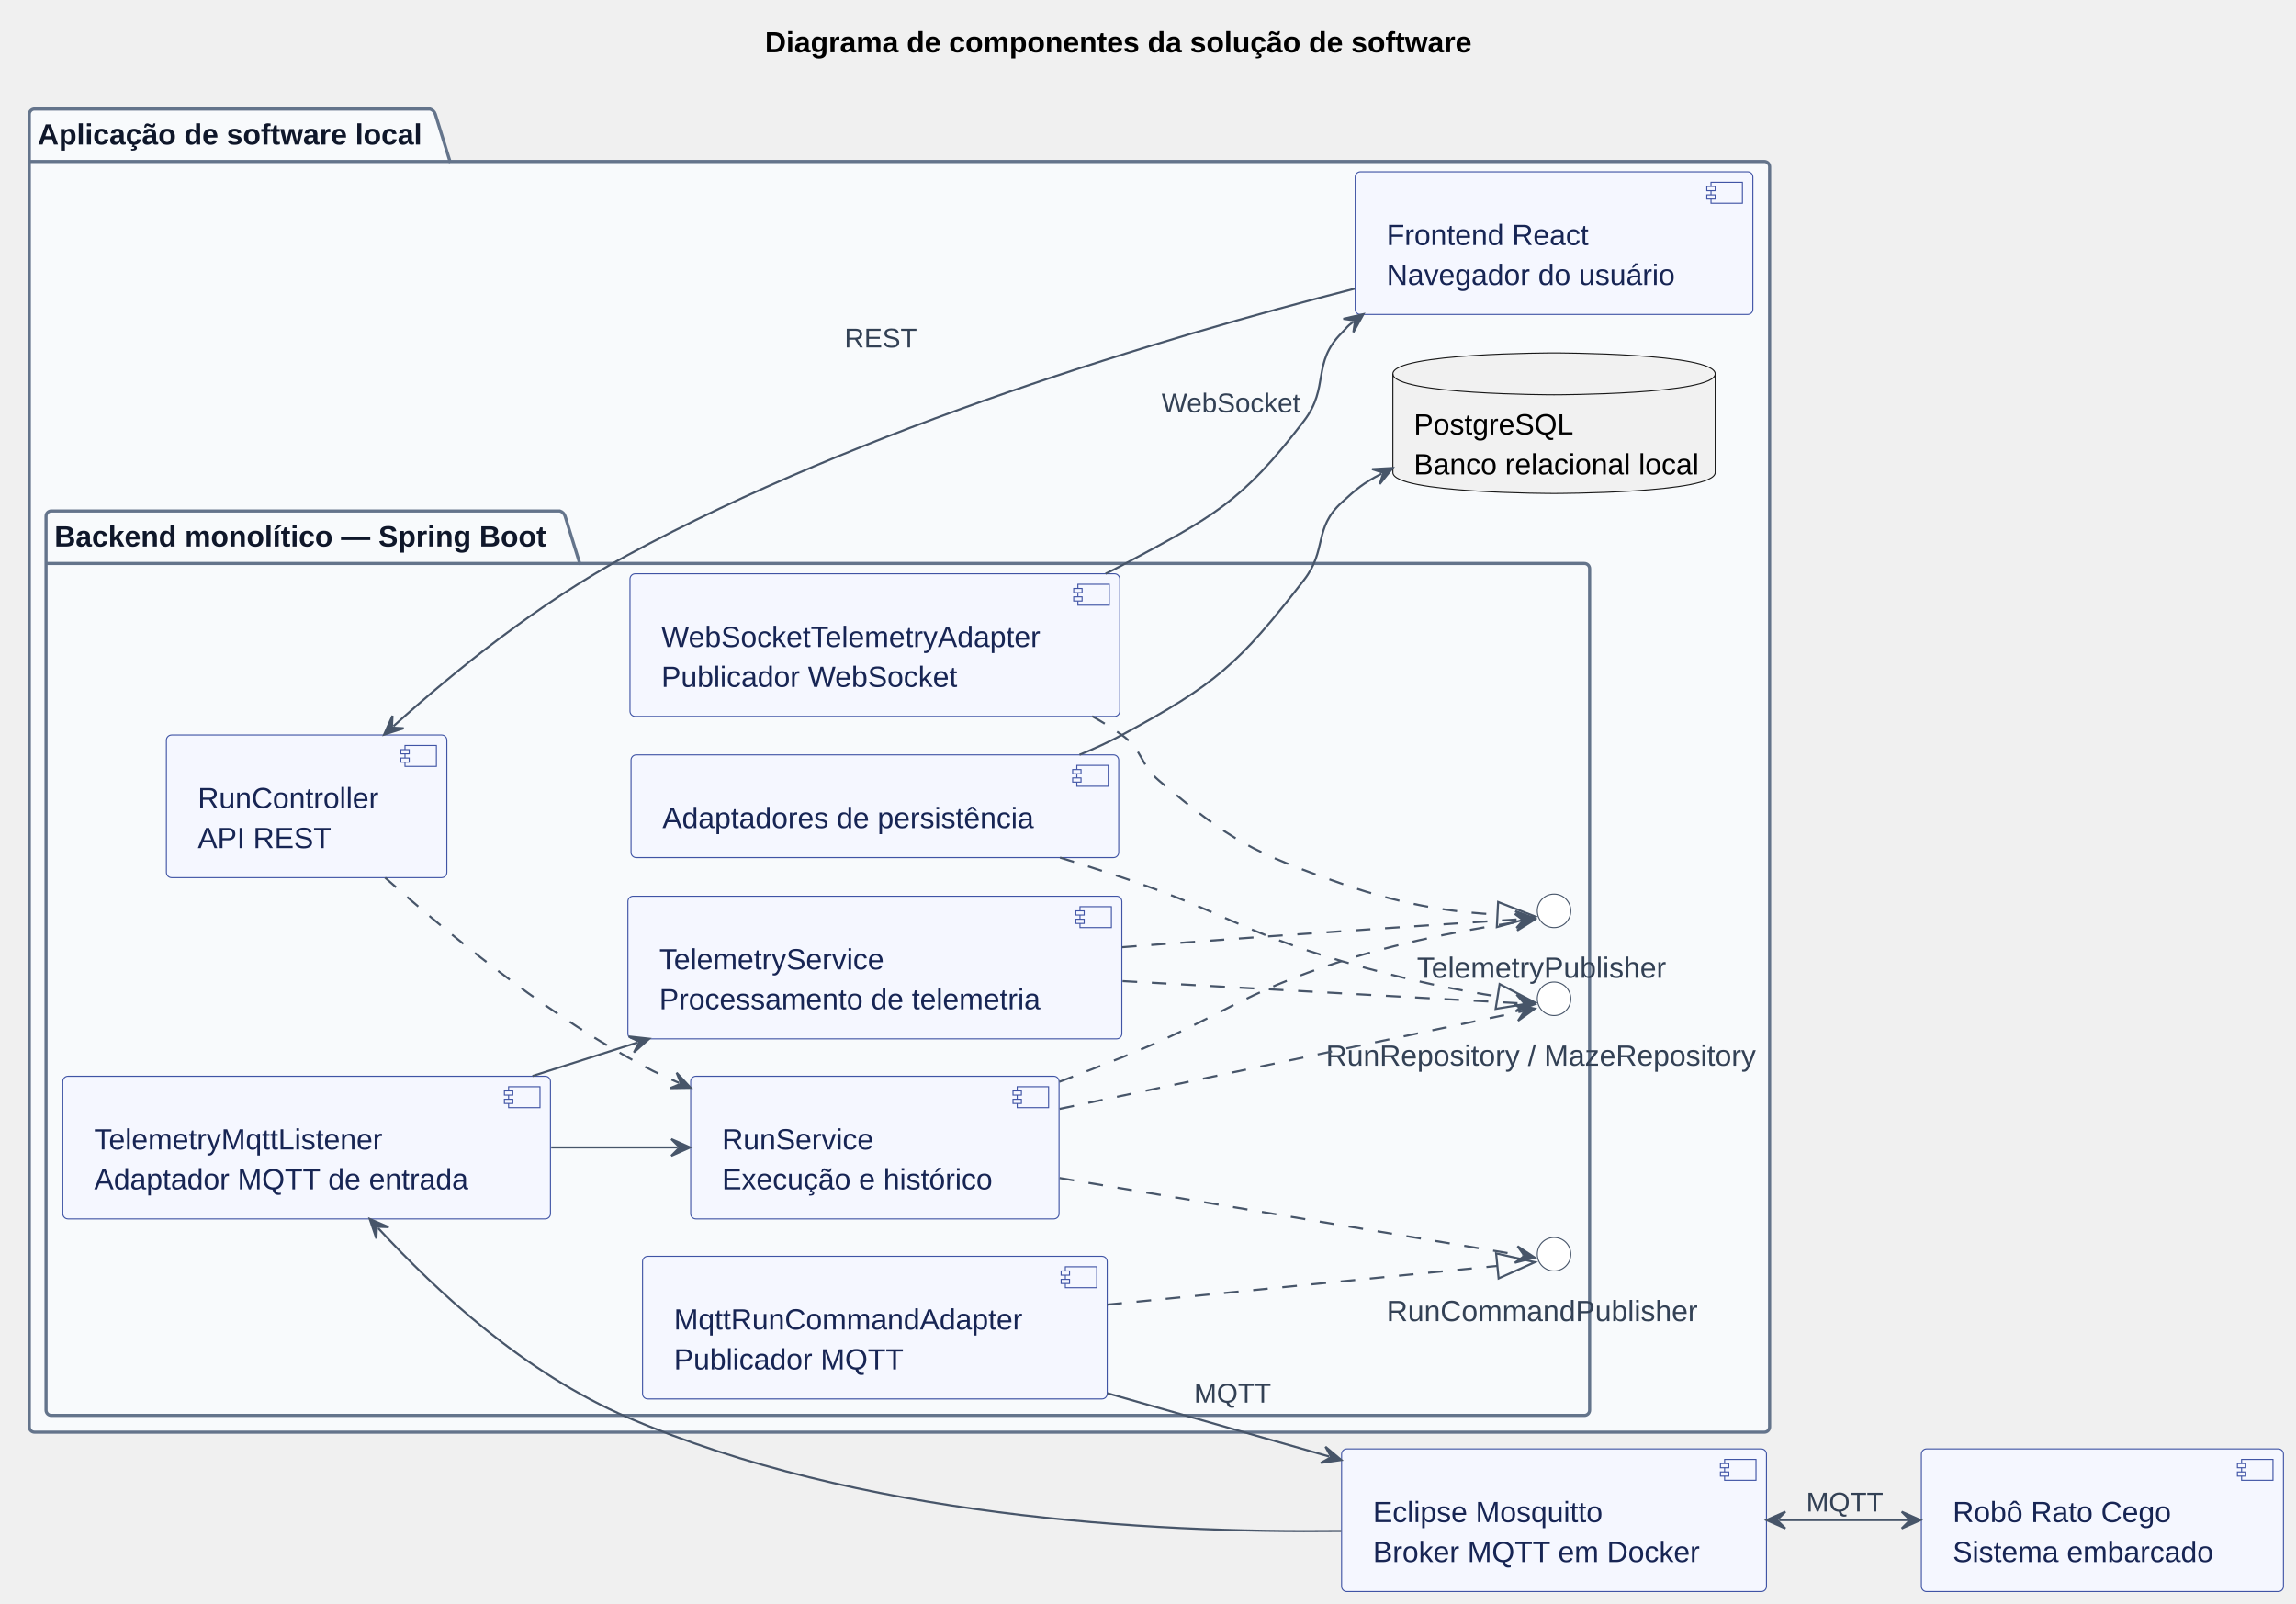
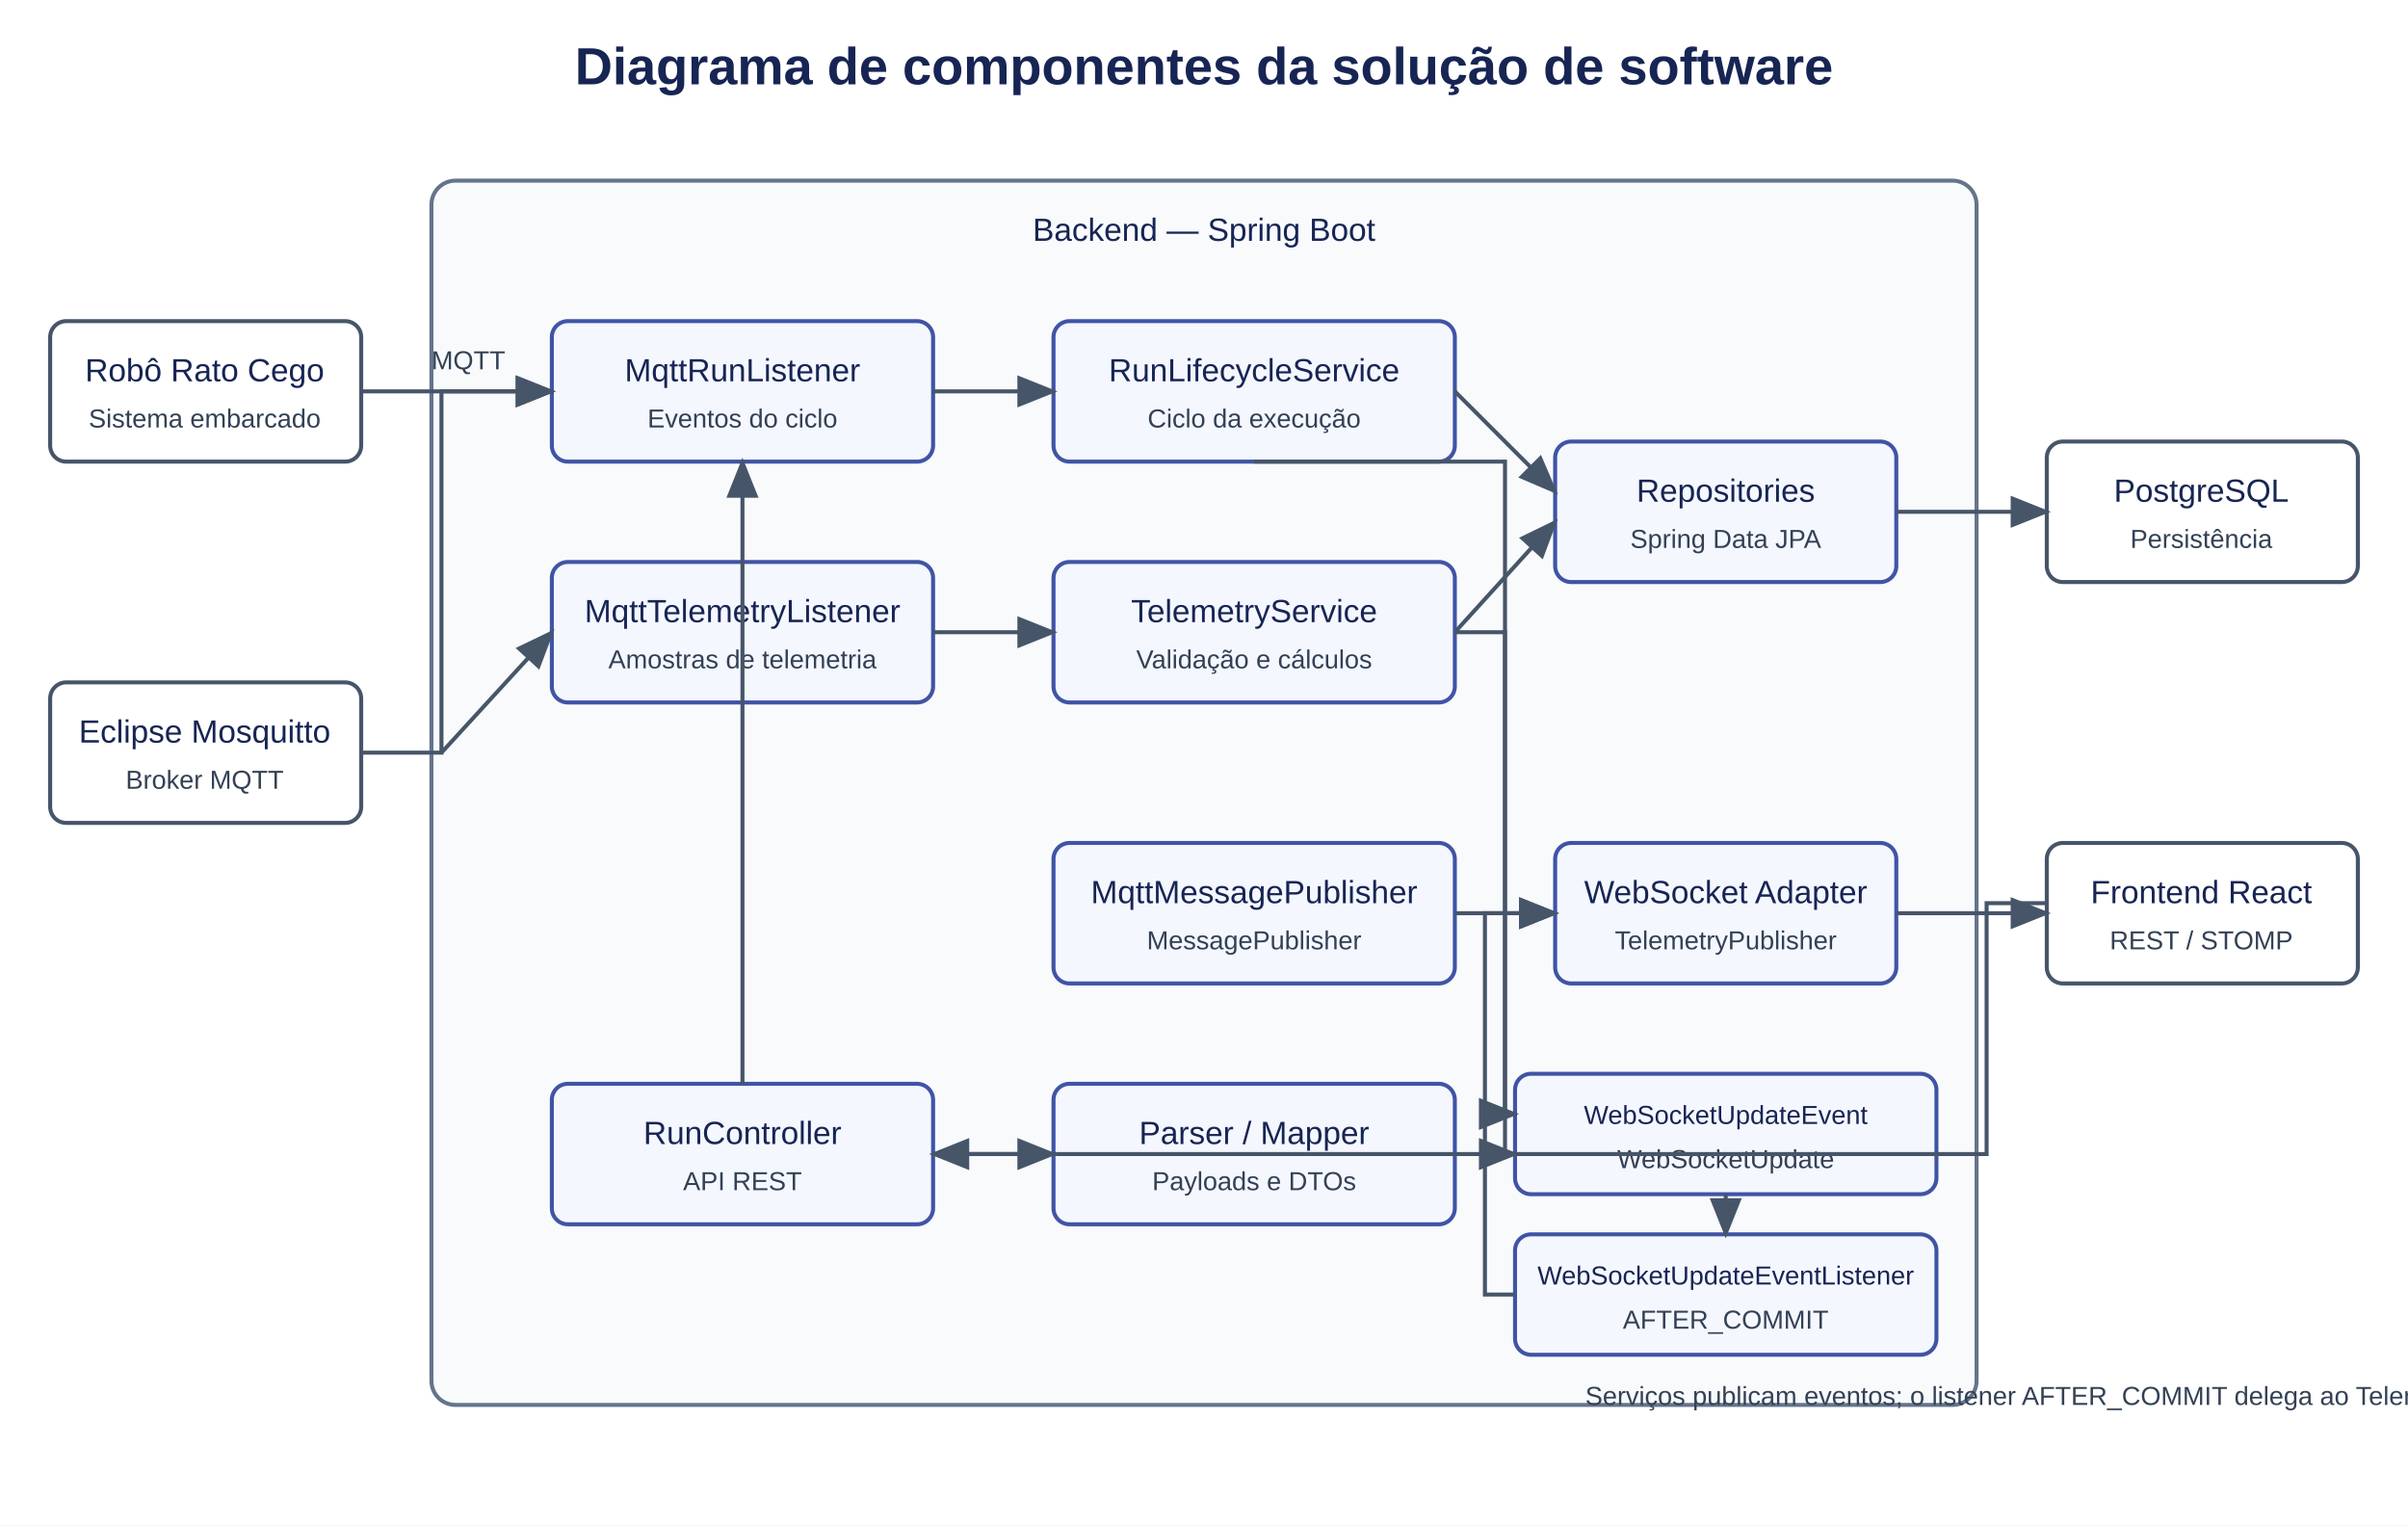
- <svg xmlns="http://www.w3.org/2000/svg" contentStyleType="text/css" height="766px" preserveAspectRatio="none" style="width:1097px;height:766px;background:#FFFFFF;" version="1.1" viewBox="0 0 1097 766" width="1097px" zoomAndPan="magnify">
-   <defs />
-   <g>
-     <text fill="#000000" font-family="Arial" font-size="14" font-weight="bold" lengthAdjust="spacing" textLength="351" x="365.5" y="24.966">Diagrama de componentes da solução de software</text>
-     <g id="cluster_app">
-       <path d="M16.5,52.068 L205.5,52.068 A3.75,3.75 0 0 1 208,54.568 L215,77.136 L843,77.136 A2.5,2.5 0 0 1 845.5,79.636 L845.5,681.568 A2.5,2.5 0 0 1 843,684.068 L16.5,684.068 A2.5,2.5 0 0 1 14,681.568 L14,54.568 A2.5,2.5 0 0 1 16.5,52.068 " fill="#F8FAFC" style="stroke:#64748B;stroke-width:1.5;" />
-       <line style="stroke:#64748B;stroke-width:1.5;" x1="14" x2="215" y1="77.136" y2="77.136" />
-       <text fill="#0F172A" font-family="Arial" font-size="14" font-weight="bold" lengthAdjust="spacing" textLength="188" x="18" y="69.034">Aplicação de software local</text>
-     </g>
-     <g id="cluster_backend">
-       <path d="M24.5,244.068 L267.5,244.068 A3.75,3.75 0 0 1 270,246.568 L277,269.136 L757,269.136 A2.5,2.5 0 0 1 759.5,271.636 L759.5,673.568 A2.5,2.5 0 0 1 757,676.068 L24.5,676.068 A2.5,2.5 0 0 1 22,673.568 L22,246.568 A2.5,2.5 0 0 1 24.5,244.068 " fill="#F8FAFC" style="stroke:#64748B;stroke-width:1.5;" />
-       <line style="stroke:#64748B;stroke-width:1.5;" x1="22" x2="277" y1="269.136" y2="269.136" />
-       <text fill="#0F172A" font-family="Arial" font-size="14" font-weight="bold" lengthAdjust="spacing" textLength="242" x="26" y="261.034">Backend monolítico — Spring Boot</text>
-     </g>
-     <g id="elem_robot">
-       <rect fill="#F5F7FF" height="68.136" rx="2.5" ry="2.5" style="stroke:#4054A5;stroke-width:0.5;" width="173" x="918" y="692.068" />
-       <rect fill="#F5F7FF" height="10" style="stroke:#4054A5;stroke-width:0.5;" width="15" x="1071" y="697.068" />
-       <rect fill="#F5F7FF" height="2" style="stroke:#4054A5;stroke-width:0.5;" width="4" x="1069" y="699.068" />
-       <rect fill="#F5F7FF" height="2" style="stroke:#4054A5;stroke-width:0.5;" width="4" x="1069" y="703.068" />
-       <text fill="#172554" font-family="Arial" font-size="14" lengthAdjust="spacing" textLength="106" x="933" y="727.034">Robô Rato Cego</text>
-       <text fill="#172554" font-family="Arial" font-size="14" lengthAdjust="spacing" textLength="133" x="933" y="746.102">Sistema embarcado</text>
-     </g>
-     <g id="elem_broker">
-       <rect fill="#F5F7FF" height="68.136" rx="2.5" ry="2.5" style="stroke:#4054A5;stroke-width:0.5;" width="203" x="641" y="692.068" />
-       <rect fill="#F5F7FF" height="10" style="stroke:#4054A5;stroke-width:0.5;" width="15" x="824" y="697.068" />
-       <rect fill="#F5F7FF" height="2" style="stroke:#4054A5;stroke-width:0.5;" width="4" x="822" y="699.068" />
-       <rect fill="#F5F7FF" height="2" style="stroke:#4054A5;stroke-width:0.5;" width="4" x="822" y="703.068" />
-       <text fill="#172554" font-family="Arial" font-size="14" lengthAdjust="spacing" textLength="119" x="656" y="727.034">Eclipse Mosquitto</text>
-       <text fill="#172554" font-family="Arial" font-size="14" lengthAdjust="spacing" textLength="163" x="656" y="746.102">Broker MQTT em Docker</text>
-     </g>
-     <g id="elem_frontend">
-       <rect fill="#F5F7FF" height="68.136" rx="2.5" ry="2.5" style="stroke:#4054A5;stroke-width:0.5;" width="190" x="647.5" y="82.068" />
-       <rect fill="#F5F7FF" height="10" style="stroke:#4054A5;stroke-width:0.5;" width="15" x="817.5" y="87.068" />
-       <rect fill="#F5F7FF" height="2" style="stroke:#4054A5;stroke-width:0.5;" width="4" x="815.5" y="89.068" />
-       <rect fill="#F5F7FF" height="2" style="stroke:#4054A5;stroke-width:0.5;" width="4" x="815.5" y="93.068" />
-       <text fill="#172554" font-family="Arial" font-size="14" lengthAdjust="spacing" textLength="102" x="662.5" y="117.034">Frontend React</text>
-       <text fill="#172554" font-family="Arial" font-size="14" lengthAdjust="spacing" textLength="150" x="662.5" y="136.102">Navegador do usuário</text>
-     </g>
-     <g id="elem_database">
-       <path d="M665.5,178.568 C665.5,168.568 742.5,168.568 742.5,168.568 C742.5,168.568 819.5,168.568 819.5,178.568 L819.5,225.704 C819.5,235.704 742.5,235.704 742.5,235.704 C742.5,235.704 665.5,235.704 665.5,225.704 L665.5,178.568 " fill="#F1F1F1" style="stroke:#181818;stroke-width:0.5;" />
-       <path d="M665.5,178.568 C665.5,188.568 742.5,188.568 742.5,188.568 C742.5,188.568 819.5,188.568 819.5,178.568 " fill="none" style="stroke:#181818;stroke-width:0.5;" />
-       <text fill="#000000" font-family="Arial" font-size="14" lengthAdjust="spacing" textLength="107" x="675.5" y="207.534">PostgreSQL</text>
-       <text fill="#000000" font-family="Arial" font-size="14" lengthAdjust="spacing" textLength="134" x="675.5" y="226.602">Banco relacional local</text>
-     </g>
-     <g id="elem_rest">
-       <rect fill="#F5F7FF" height="68.136" rx="2.5" ry="2.5" style="stroke:#4054A5;stroke-width:0.5;" width="134" x="79.5" y="351.068" />
-       <rect fill="#F5F7FF" height="10" style="stroke:#4054A5;stroke-width:0.5;" width="15" x="193.5" y="356.068" />
-       <rect fill="#F5F7FF" height="2" style="stroke:#4054A5;stroke-width:0.5;" width="4" x="191.5" y="358.068" />
-       <rect fill="#F5F7FF" height="2" style="stroke:#4054A5;stroke-width:0.5;" width="4" x="191.5" y="362.068" />
-       <text fill="#172554" font-family="Arial" font-size="14" lengthAdjust="spacing" textLength="94" x="94.5" y="386.034">RunController</text>
-       <text fill="#172554" font-family="Arial" font-size="14" lengthAdjust="spacing" textLength="59" x="94.5" y="405.102">API REST</text>
-     </g>
-     <g id="elem_runservice">
-       <rect fill="#F5F7FF" height="68.136" rx="2.5" ry="2.5" style="stroke:#4054A5;stroke-width:0.5;" width="176" x="330" y="514.068" />
-       <rect fill="#F5F7FF" height="10" style="stroke:#4054A5;stroke-width:0.5;" width="15" x="486" y="519.068" />
-       <rect fill="#F5F7FF" height="2" style="stroke:#4054A5;stroke-width:0.5;" width="4" x="484" y="521.068" />
-       <rect fill="#F5F7FF" height="2" style="stroke:#4054A5;stroke-width:0.5;" width="4" x="484" y="525.068" />
-       <text fill="#172554" font-family="Arial" font-size="14" lengthAdjust="spacing" textLength="75" x="345" y="549.034">RunService</text>
-       <text fill="#172554" font-family="Arial" font-size="14" lengthAdjust="spacing" textLength="136" x="345" y="568.102">Execução e histórico</text>
-     </g>
-     <g id="elem_telemetry">
-       <rect fill="#F5F7FF" height="68.136" rx="2.5" ry="2.5" style="stroke:#4054A5;stroke-width:0.5;" width="236" x="300" y="428.068" />
-       <rect fill="#F5F7FF" height="10" style="stroke:#4054A5;stroke-width:0.5;" width="15" x="516" y="433.068" />
-       <rect fill="#F5F7FF" height="2" style="stroke:#4054A5;stroke-width:0.5;" width="4" x="514" y="435.068" />
-       <rect fill="#F5F7FF" height="2" style="stroke:#4054A5;stroke-width:0.5;" width="4" x="514" y="439.068" />
-       <text fill="#172554" font-family="Arial" font-size="14" lengthAdjust="spacing" textLength="115" x="315" y="463.034">TelemetryService</text>
-       <text fill="#172554" font-family="Arial" font-size="14" lengthAdjust="spacing" textLength="196" x="315" y="482.102">Processamento de telemetria</text>
-     </g>
-     <g id="elem_mqttlistener">
-       <rect fill="#F5F7FF" height="68.136" rx="2.5" ry="2.5" style="stroke:#4054A5;stroke-width:0.5;" width="233" x="30" y="514.068" />
-       <rect fill="#F5F7FF" height="10" style="stroke:#4054A5;stroke-width:0.5;" width="15" x="243" y="519.068" />
-       <rect fill="#F5F7FF" height="2" style="stroke:#4054A5;stroke-width:0.5;" width="4" x="241" y="521.068" />
-       <rect fill="#F5F7FF" height="2" style="stroke:#4054A5;stroke-width:0.5;" width="4" x="241" y="525.068" />
-       <text fill="#172554" font-family="Arial" font-size="14" lengthAdjust="spacing" textLength="153" x="45" y="549.034">TelemetryMqttListener</text>
-       <text fill="#172554" font-family="Arial" font-size="14" lengthAdjust="spacing" textLength="193" x="45" y="568.102">Adaptador MQTT de entrada</text>
-     </g>
-     <g id="elem_commandadapter">
-       <rect fill="#F5F7FF" height="68.136" rx="2.5" ry="2.5" style="stroke:#4054A5;stroke-width:0.5;" width="222" x="307" y="600.068" />
-       <rect fill="#F5F7FF" height="10" style="stroke:#4054A5;stroke-width:0.5;" width="15" x="509" y="605.068" />
-       <rect fill="#F5F7FF" height="2" style="stroke:#4054A5;stroke-width:0.5;" width="4" x="507" y="607.068" />
-       <rect fill="#F5F7FF" height="2" style="stroke:#4054A5;stroke-width:0.5;" width="4" x="507" y="611.068" />
-       <text fill="#172554" font-family="Arial" font-size="14" lengthAdjust="spacing" textLength="182" x="322" y="635.034">MqttRunCommandAdapter</text>
-       <text fill="#172554" font-family="Arial" font-size="14" lengthAdjust="spacing" textLength="116" x="322" y="654.102">Publicador MQTT</text>
-     </g>
-     <g id="elem_wsadapter">
-       <rect fill="#F5F7FF" height="68.136" rx="2.5" ry="2.5" style="stroke:#4054A5;stroke-width:0.5;" width="234" x="301" y="274.068" />
-       <rect fill="#F5F7FF" height="10" style="stroke:#4054A5;stroke-width:0.5;" width="15" x="515" y="279.068" />
-       <rect fill="#F5F7FF" height="2" style="stroke:#4054A5;stroke-width:0.5;" width="4" x="513" y="281.068" />
-       <rect fill="#F5F7FF" height="2" style="stroke:#4054A5;stroke-width:0.5;" width="4" x="513" y="285.068" />
-       <text fill="#172554" font-family="Arial" font-size="14" lengthAdjust="spacing" textLength="194" x="316" y="309.034">WebSocketTelemetryAdapter</text>
-       <text fill="#172554" font-family="Arial" font-size="14" lengthAdjust="spacing" textLength="149" x="316" y="328.102">Publicador WebSocket</text>
-     </g>
-     <g id="elem_persistence">
-       <rect fill="#F5F7FF" height="49.068" rx="2.5" ry="2.5" style="stroke:#4054A5;stroke-width:0.5;" width="233" x="301.5" y="360.568" />
-       <rect fill="#F5F7FF" height="10" style="stroke:#4054A5;stroke-width:0.5;" width="15" x="514.5" y="365.568" />
-       <rect fill="#F5F7FF" height="2" style="stroke:#4054A5;stroke-width:0.5;" width="4" x="512.5" y="367.568" />
-       <rect fill="#F5F7FF" height="2" style="stroke:#4054A5;stroke-width:0.5;" width="4" x="512.5" y="371.568" />
-       <text fill="#172554" font-family="Arial" font-size="14" lengthAdjust="spacing" textLength="193" x="316.5" y="395.534">Adaptadores de persistência</text>
-     </g>
-     <g id="elem_commandport">
-       <ellipse cx="742.5" cy="599.068" fill="#FFFFFF" rx="8" ry="8" style="stroke:#475569;stroke-width:0.5;" />
-       <text fill="#334155" font-family="Arial" font-size="14" lengthAdjust="spacing" textLength="160" x="662.5" y="631.034">RunCommandPublisher</text>
-     </g>
-     <g id="elem_telemetryport">
-       <ellipse cx="742.5" cy="435.068" fill="#FFFFFF" rx="8" ry="8" style="stroke:#475569;stroke-width:0.5;" />
-       <text fill="#334155" font-family="Arial" font-size="14" lengthAdjust="spacing" textLength="131" x="677" y="467.034">TelemetryPublisher</text>
-     </g>
-     <g id="elem_repositoryport">
-       <ellipse cx="742.5" cy="477.068" fill="#FFFFFF" rx="8" ry="8" style="stroke:#475569;stroke-width:0.5;" />
-       <text fill="#334155" font-family="Arial" font-size="14" lengthAdjust="spacing" textLength="218" x="633.5" y="509.034">RunRepository / MazeRepository</text>
-     </g>
-     <polygon fill="#475569" points="183.51,350.88,192.879,347.842,187.231,347.539,187.534,341.89,183.51,350.88" style="stroke:#475569;stroke-width:1.0;" />
-     <path d="M647.228,137.885 C555.137,161.462 412.764,204.036 300,265.068 C256.594,288.56 217.39,320.455 187.975,346.871 " fill="none" style="stroke:#475569;stroke-width:1.0;" />
-     <text fill="#334155" font-family="Arial" font-size="13" lengthAdjust="spacing" textLength="29" x="403.5" y="165.965">REST</text>
-     <polygon fill="#475569" points="329.996,519.599,323.283,512.393,325.396,517.64,320.149,519.754,329.996,519.599" style="stroke:#475569;stroke-width:1.0;" />
-     <path d="M183.987,419.208 C213.496,445.422 257.059,481.08 300,505.068 C309.446,510.345 314.146,512.851 324.476,517.249 " fill="none" style="stroke:#475569;stroke-width:1.0;stroke-dasharray:7.0,7.0;" />
-     <polygon fill="#475569" points="733.299,600.695,725.084,595.264,728.368,599.869,723.763,603.154,733.299,600.695" style="stroke:#475569;stroke-width:1.0;" />
-     <path d="M506.273,562.681 C587.979,576.362 696.119,594.469 727.382,599.704 " fill="none" style="stroke:#475569;stroke-width:1.0;stroke-dasharray:7.0,7.0;" />
-     <polygon fill="none" points="733.336,602.878,714.832,598.685,716.017,610.626,733.336,602.878" style="stroke:#475569;stroke-width:1.0;" />
-     <path d="M529.084,623.145 C607.912,615.323 687.028,607.473 715.424,604.655 " fill="none" style="stroke:#475569;stroke-width:1.0;stroke-dasharray:7.0,7.0;" />
-     <polygon fill="#475569" points="640.85,697.355,633.293,691.04,636.042,695.984,631.098,698.733,640.85,697.355" style="stroke:#475569;stroke-width:1.0;" />
-     <path d="M529.084,665.472 C565.305,675.804 599.598,685.587 635.08,695.71 " fill="none" style="stroke:#475569;stroke-width:1.0;" />
-     <text fill="#334155" font-family="Arial" font-size="13" lengthAdjust="spacing" textLength="36" x="570.5" y="669.965">MQTT</text>
-     <polygon fill="#475569" points="844.023,726.068,853.023,730.068,849.023,726.068,853.023,722.068,844.023,726.068" style="stroke:#475569;stroke-width:1.0;" />
-     <polygon fill="#475569" points="917.609,726.068,908.609,722.068,912.609,726.068,908.609,730.068,917.609,726.068" style="stroke:#475569;stroke-width:1.0;" />
-     <path d="M850.023,726.068 C874.316,726.068 888.058,726.068 911.609,726.068 " fill="none" style="stroke:#475569;stroke-width:1.0;" />
-     <text fill="#334155" font-family="Arial" font-size="13" lengthAdjust="spacing" textLength="36" x="863" y="721.965">MQTT</text>
-     <polygon fill="#475569" points="176.654,582.248,179.826,591.572,180.048,585.919,185.7,586.141,176.654,582.248" style="stroke:#475569;stroke-width:1.0;" />
-     <path d="M640.835,731.266 C548.492,732.31 409.803,724.312 300,677.068 C250.467,655.755 208.915,617.144 180.727,586.653 " fill="none" style="stroke:#475569;stroke-width:1.0;" />
-     <polygon fill="#475569" points="329.734,548.068,320.734,544.068,324.734,548.068,320.734,552.068,329.734,548.068" style="stroke:#475569;stroke-width:1.0;" />
-     <path d="M263.356,548.068 C285.612,548.068 302.569,548.068 323.734,548.068 " fill="none" style="stroke:#475569;stroke-width:1.0;" />
-     <polygon fill="#475569" points="310.229,496.14,300.439,495.065,305.465,497.66,302.871,502.686,310.229,496.14" style="stroke:#475569;stroke-width:1.0;" />
-     <path d="M254.401,513.955 C272.77,508.093 286.146,503.825 304.513,497.964 " fill="none" style="stroke:#475569;stroke-width:1.0;" />
-     <polygon fill="#475569" points="733.299,481.797,723.668,479.74,728.407,482.829,725.318,487.568,733.299,481.797" style="stroke:#475569;stroke-width:1.0;" />
-     <path d="M506.273,529.666 C587.979,512.438 696.166,489.627 727.429,483.035 " fill="none" style="stroke:#475569;stroke-width:1.0;stroke-dasharray:7.0,7.0;" />
-     <polygon fill="#475569" points="733.358,479.613,724.595,475.118,728.366,479.335,724.149,483.106,733.358,479.613" style="stroke:#475569;stroke-width:1.0;" />
-     <path d="M536.342,468.617 C613.785,472.94 699.863,477.744 727.367,479.279 " fill="none" style="stroke:#475569;stroke-width:1.0;stroke-dasharray:7.0,7.0;" />
-     <polygon fill="none" points="733.316,478.809,716.486,470.048,714.596,481.899,733.316,478.809" style="stroke:#475569;stroke-width:1.0;" />
-     <path d="M506.452,409.637 C516.454,412.696 526.473,415.875 536,419.068 C583.35,434.938 593.076,445.028 641,459.068 C674.698,468.94 698.271,473.219 715.541,475.973 " fill="none" style="stroke:#475569;stroke-width:1.0;stroke-dasharray:7.0,7.0;" />
-     <polygon fill="#475569" points="665.404,223.545,655.571,224.094,660.955,225.827,659.222,231.212,665.404,223.545" style="stroke:#475569;stroke-width:1.0;" />
-     <path d="M515.766,360.523 C522.755,357.671 529.574,354.527 536,351.068 C580.697,327.007 591.902,317.189 623,277.068 C634.203,262.614 627.492,252.395 641,240.068 C648.165,233.529 651.227,230.817 660.066,226.283 " fill="none" style="stroke:#475569;stroke-width:1.0;" />
-     <polygon fill="#475569" points="733.276,439.196,723.796,436.525,728.327,439.911,724.941,444.442,733.276,439.196" style="stroke:#475569;stroke-width:1.0;" />
-     <path d="M506.117,516.716 C516.227,512.881 526.363,508.945 536,505.068 C583.266,486.049 592.471,474.584 641,459.068 C674.447,448.374 709.992,442.561 727.337,440.054 " fill="none" style="stroke:#475569;stroke-width:1.0;stroke-dasharray:7.0,7.0;" />
-     <polygon fill="#475569" points="733.273,438.603,724.032,435.198,728.284,438.928,724.553,443.181,733.273,438.603" style="stroke:#475569;stroke-width:1.0;" />
-     <path d="M536.07,452.442 C542.133,451.971 548.138,451.51 554,451.068 C623.306,445.842 701.097,440.704 727.286,438.994 " fill="none" style="stroke:#475569;stroke-width:1.0;stroke-dasharray:7.0,7.0;" />
-     <polygon fill="none" points="733.448,437.749,715.78,430.833,715.164,442.817,733.448,437.749" style="stroke:#475569;stroke-width:1.0;" />
-     <path d="M521.815,342.09 C526.743,344.878 531.504,347.868 536,351.068 C546.292,358.394 544.329,364.939 554,373.068 C587.971,401.623 599.095,407.461 641,422.068 C674.033,433.582 698.111,435.932 715.472,436.825 " fill="none" style="stroke:#475569;stroke-width:1.0;stroke-dasharray:7.0,7.0;" />
-     <polygon fill="#475569" points="651.422,150.072,641.825,152.285,647.426,153.077,646.633,158.678,651.422,150.072" style="stroke:#475569;stroke-width:1.0;" />
-     <path d="M528.218,274.042 C530.861,272.755 533.459,271.431 536,270.068 C579.491,246.743 593.032,240.278 623,201.068 C635.332,184.932 626.635,173.424 641,159.068 C644.222,155.848 642.927,156.461 646.627,153.678 " fill="none" style="stroke:#475569;stroke-width:1.0;" />
-     <text fill="#334155" font-family="Arial" font-size="13" lengthAdjust="spacing" textLength="67" x="555" y="196.965">WebSocket</text>
-   </g>
+ <svg xmlns="http://www.w3.org/2000/svg" width="1200" height="760" viewBox="0 0 1200 760" role="img" aria-labelledby="title desc">
+   <defs>
+     <marker id="arrow" markerWidth="10" markerHeight="8" refX="9" refY="4" orient="auto">
+       <path d="M0,0 L10,4 L0,8 z" fill="#475569" />
+     </marker>
+   </defs>
+   <style>text{font:16px Arial,sans-serif;fill:#172554}.title{font-size:26px;font-weight:bold}.group{fill:#f8fafc;stroke:#64748b;stroke-width:2}.box{fill:#f5f7ff;stroke:#4054a5;stroke-width:2}.external{fill:#fff;stroke:#475569;stroke-width:2}.line{stroke:#475569;stroke-width:2;fill:none;marker-end:url(#arrow)}.label{font-size:13px;fill:#334155}.compact{font-size:13px}</style>
+   <rect width="1200" height="760" fill="white" />
+   <text class="title" x="600" y="42" text-anchor="middle">Diagrama de componentes da solução de software</text>
+   <rect class="group" x="215" y="90" width="770" height="610" rx="12" />
+   <text x="600" y="120" text-anchor="middle" font-weight="bold">Backend — Spring Boot</text>
+   <rect class="external" x="25" y="160" width="155" height="70" rx="8" />
+   <text x="102" y="190" text-anchor="middle">Robô Rato Cego</text>
+   <text class="label" x="102" y="213" text-anchor="middle">Sistema embarcado</text>
+   <rect class="external" x="25" y="340" width="155" height="70" rx="8" />
+   <text x="102" y="370" text-anchor="middle">Eclipse Mosquitto</text>
+   <text class="label" x="102" y="393" text-anchor="middle">Broker MQTT</text>
+   <rect class="box" x="275" y="160" width="190" height="70" rx="8" />
+   <text x="370" y="190" text-anchor="middle">MqttRunListener</text>
+   <text class="label" x="370" y="213" text-anchor="middle">Eventos do ciclo</text>
+   <rect class="box" x="275" y="280" width="190" height="70" rx="8" />
+   <text x="370" y="310" text-anchor="middle">MqttTelemetryListener</text>
+   <text class="label" x="370" y="333" text-anchor="middle">Amostras de telemetria</text>
+   <rect class="box" x="525" y="160" width="200" height="70" rx="8" />
+   <text x="625" y="190" text-anchor="middle">RunLifecycleService</text>
+   <text class="label" x="625" y="213" text-anchor="middle">Ciclo da execução</text>
+   <rect class="box" x="525" y="280" width="200" height="70" rx="8" />
+   <text x="625" y="310" text-anchor="middle">TelemetryService</text>
+   <text class="label" x="625" y="333" text-anchor="middle">Validação e cálculos</text>
+   <rect class="box" x="775" y="220" width="170" height="70" rx="8" />
+   <text x="860" y="250" text-anchor="middle">Repositories</text>
+   <text class="label" x="860" y="273" text-anchor="middle">Spring Data JPA</text>
+   <rect class="box" x="525" y="420" width="200" height="70" rx="8" />
+   <text x="625" y="450" text-anchor="middle">MqttMessagePublisher</text>
+   <text class="label" x="625" y="473" text-anchor="middle">MessagePublisher</text>
+   <rect class="box" x="775" y="420" width="170" height="70" rx="8" />
+   <text x="860" y="450" text-anchor="middle">WebSocket Adapter</text>
+   <text class="label" x="860" y="473" text-anchor="middle">TelemetryPublisher</text>
+   <rect class="external" x="1020" y="220" width="155" height="70" rx="8" />
+   <text x="1097" y="250" text-anchor="middle">PostgreSQL</text>
+   <text class="label" x="1097" y="273" text-anchor="middle">Persistência</text>
+   <rect class="external" x="1020" y="420" width="155" height="70" rx="8" />
+   <text x="1097" y="450" text-anchor="middle">Frontend React</text>
+   <text class="label" x="1097" y="473" text-anchor="middle">REST / STOMP</text>
+   <rect class="box" x="275" y="540" width="190" height="70" rx="8" />
+   <text x="370" y="570" text-anchor="middle">RunController</text>
+   <text class="label" x="370" y="593" text-anchor="middle">API REST</text>
+   <rect class="box" x="525" y="540" width="200" height="70" rx="8" />
+   <text x="625" y="570" text-anchor="middle">Parser / Mapper</text>
+   <text class="label" x="625" y="593" text-anchor="middle">Payloads e DTOs</text>
+   <rect class="box" x="755" y="535" width="210" height="60" rx="8" />
+   <text class="compact" x="860" y="560" text-anchor="middle">WebSocketUpdateEvent</text>
+   <text class="label" x="860" y="582" text-anchor="middle">WebSocketUpdate</text>
+   <rect class="box" x="755" y="615" width="210" height="60" rx="8" />
+   <text class="compact" x="860" y="640" text-anchor="middle">WebSocketUpdateEventListener</text>
+   <text class="label" x="860" y="662" text-anchor="middle">AFTER_COMMIT</text>
+   <path class="line" d="M180 195 L275 195" />
+   <text class="label" x="215" y="184">MQTT</text>
+   <path class="line" d="M180 375 L220 375 L220 195 L275 195" />
+   <path class="line" d="M220 375 L275 315" />
+   <path class="line" d="M465 195 L525 195" />
+   <path class="line" d="M465 315 L525 315" />
+   <path class="line" d="M725 195 L775 245" />
+   <path class="line" d="M725 315 L775 260" />
+   <path class="line" d="M945 255 L1020 255" />
+   <path class="line" d="M725 455 L775 455" />
+   <path class="line" d="M945 455 L1020 455" />
+   <path class="line" d="M1020 450 L990 450 L990 575 L465 575" />
+   <path class="line" d="M465 575 L525 575" />
+   <path class="line" d="M370 540 L370 230" />
+   <path class="line" d="M625 230 L750 230 L750 555 L755 555" />
+   <path class="line" d="M725 315 L750 315 L750 575 L755 575" />
+   <path class="line" d="M860 595 L860 615" />
+   <path class="line" d="M755 645 L740 645 L740 455 L775 455" />
+   <text class="label" x="790" y="700">Serviços publicam eventos; o listener AFTER_COMMIT delega ao TelemetryPublisher.</text>
</svg>
